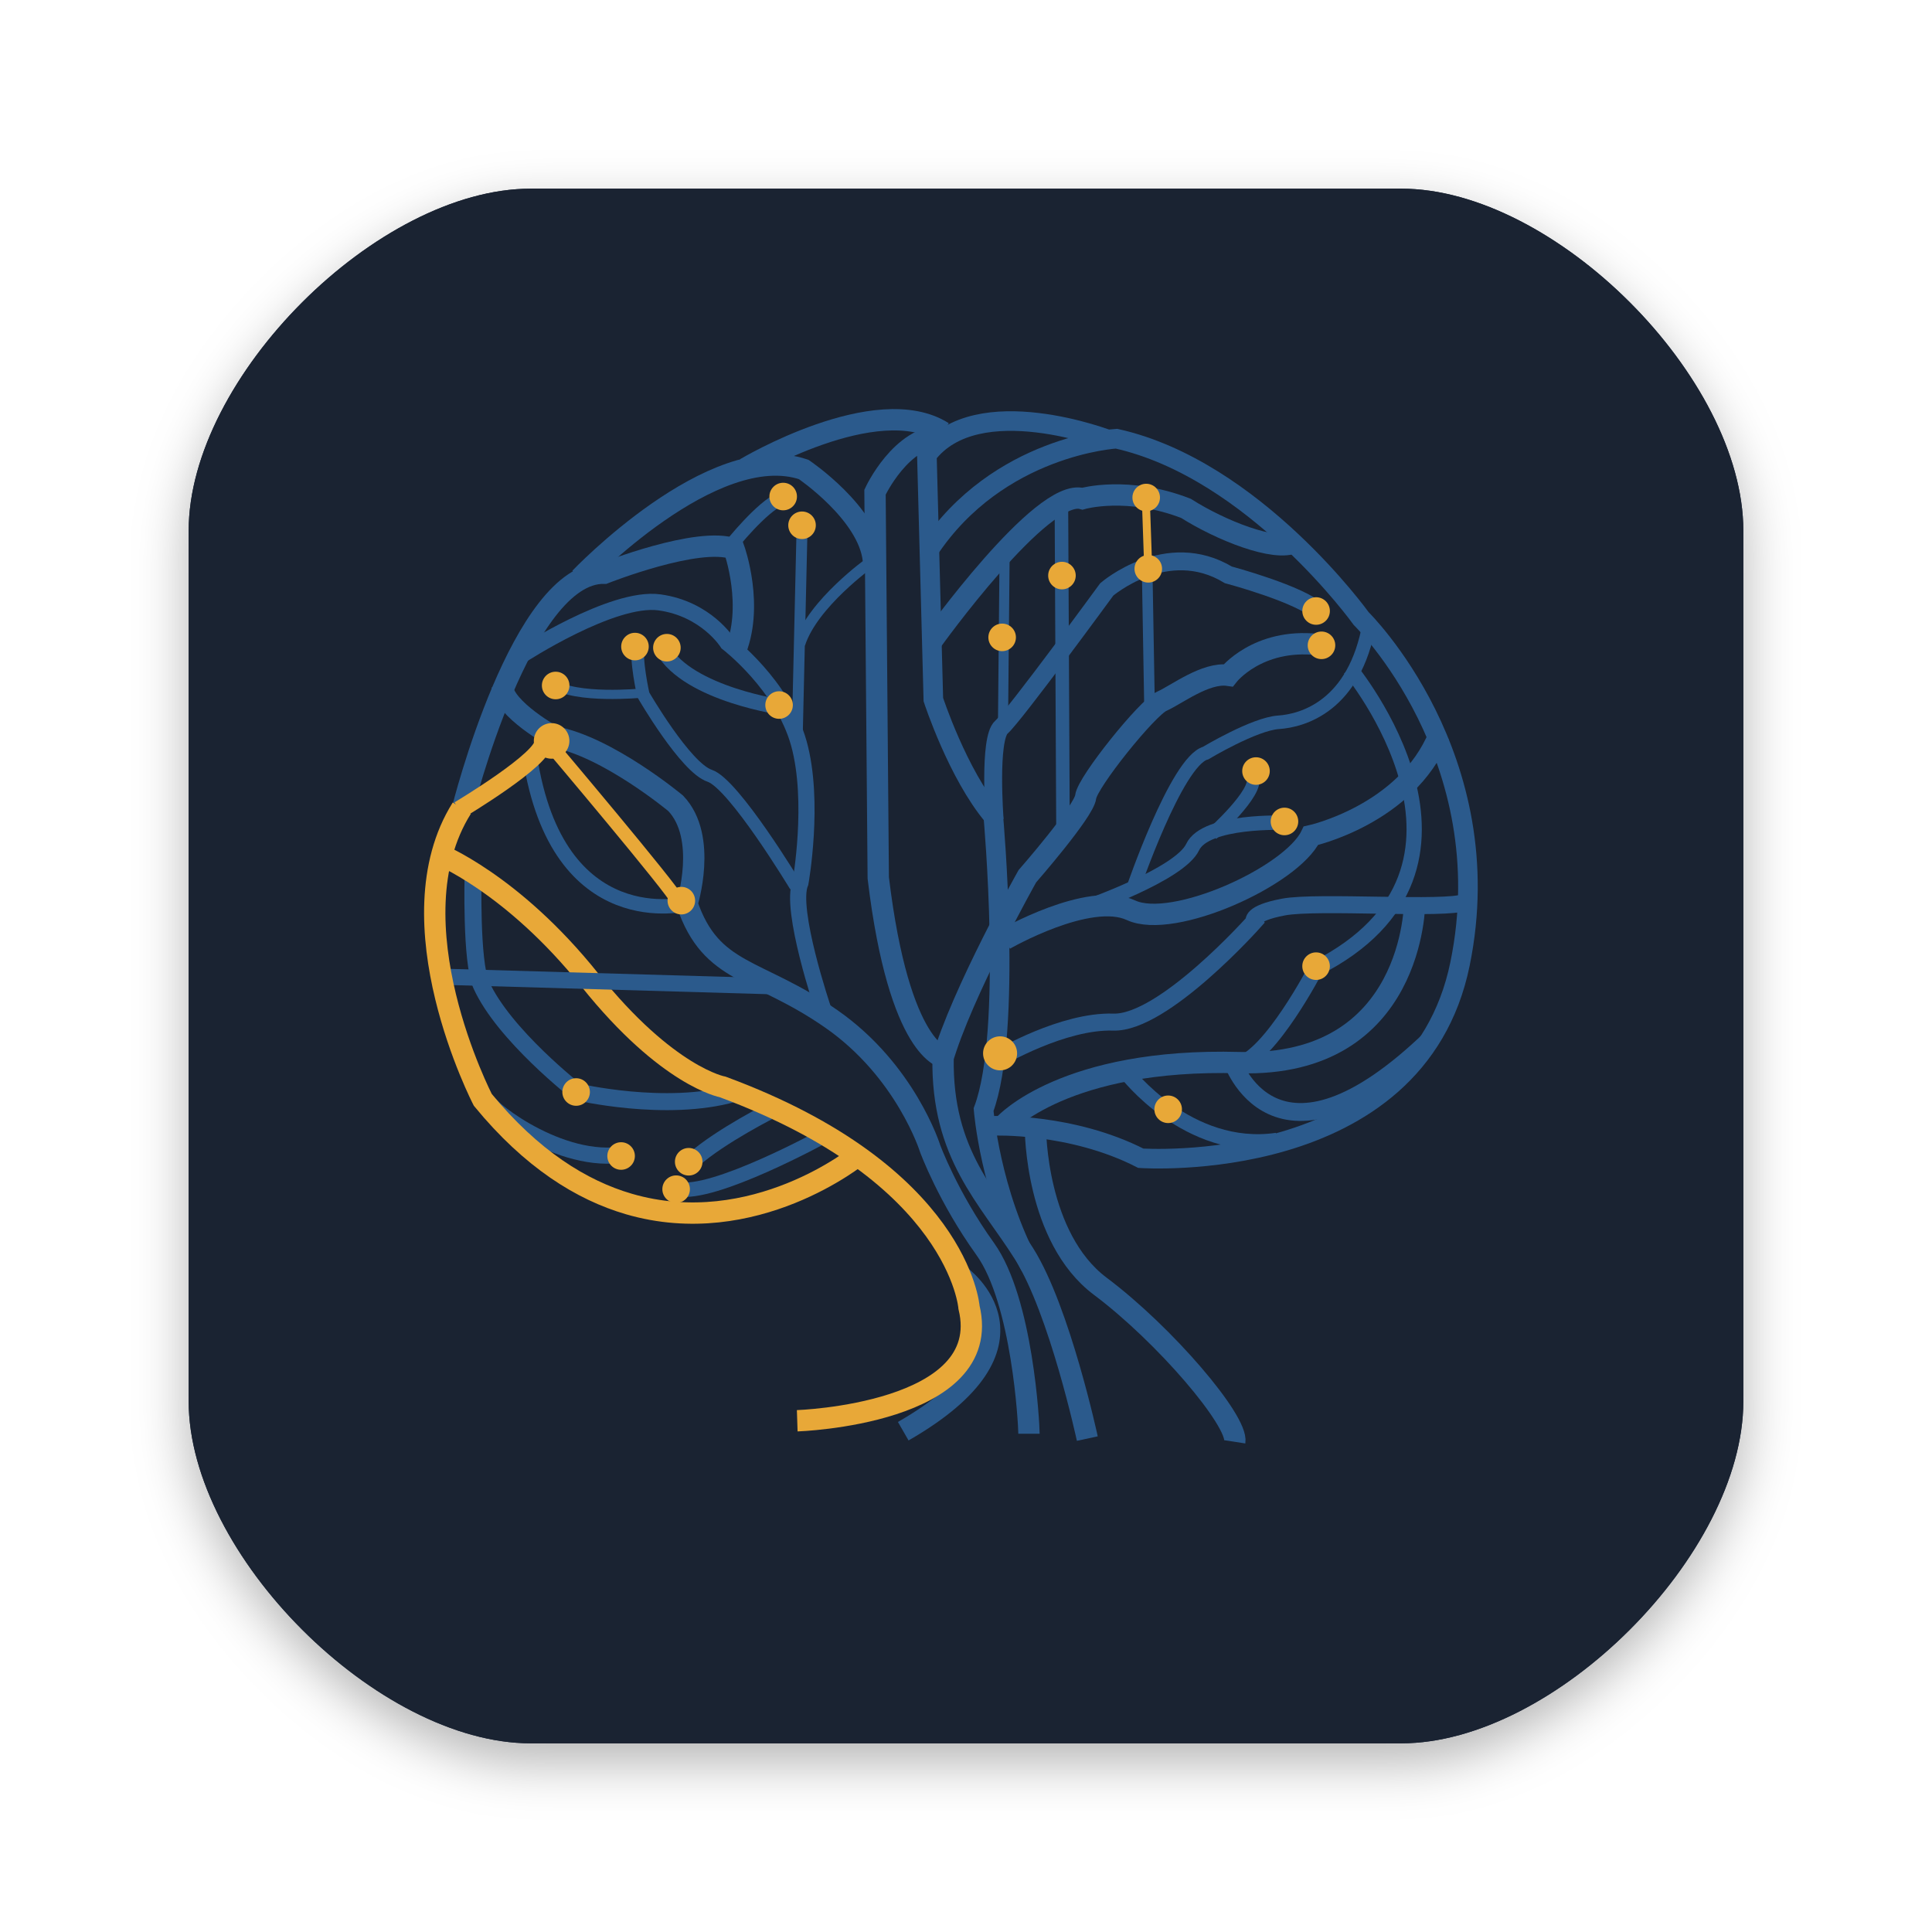
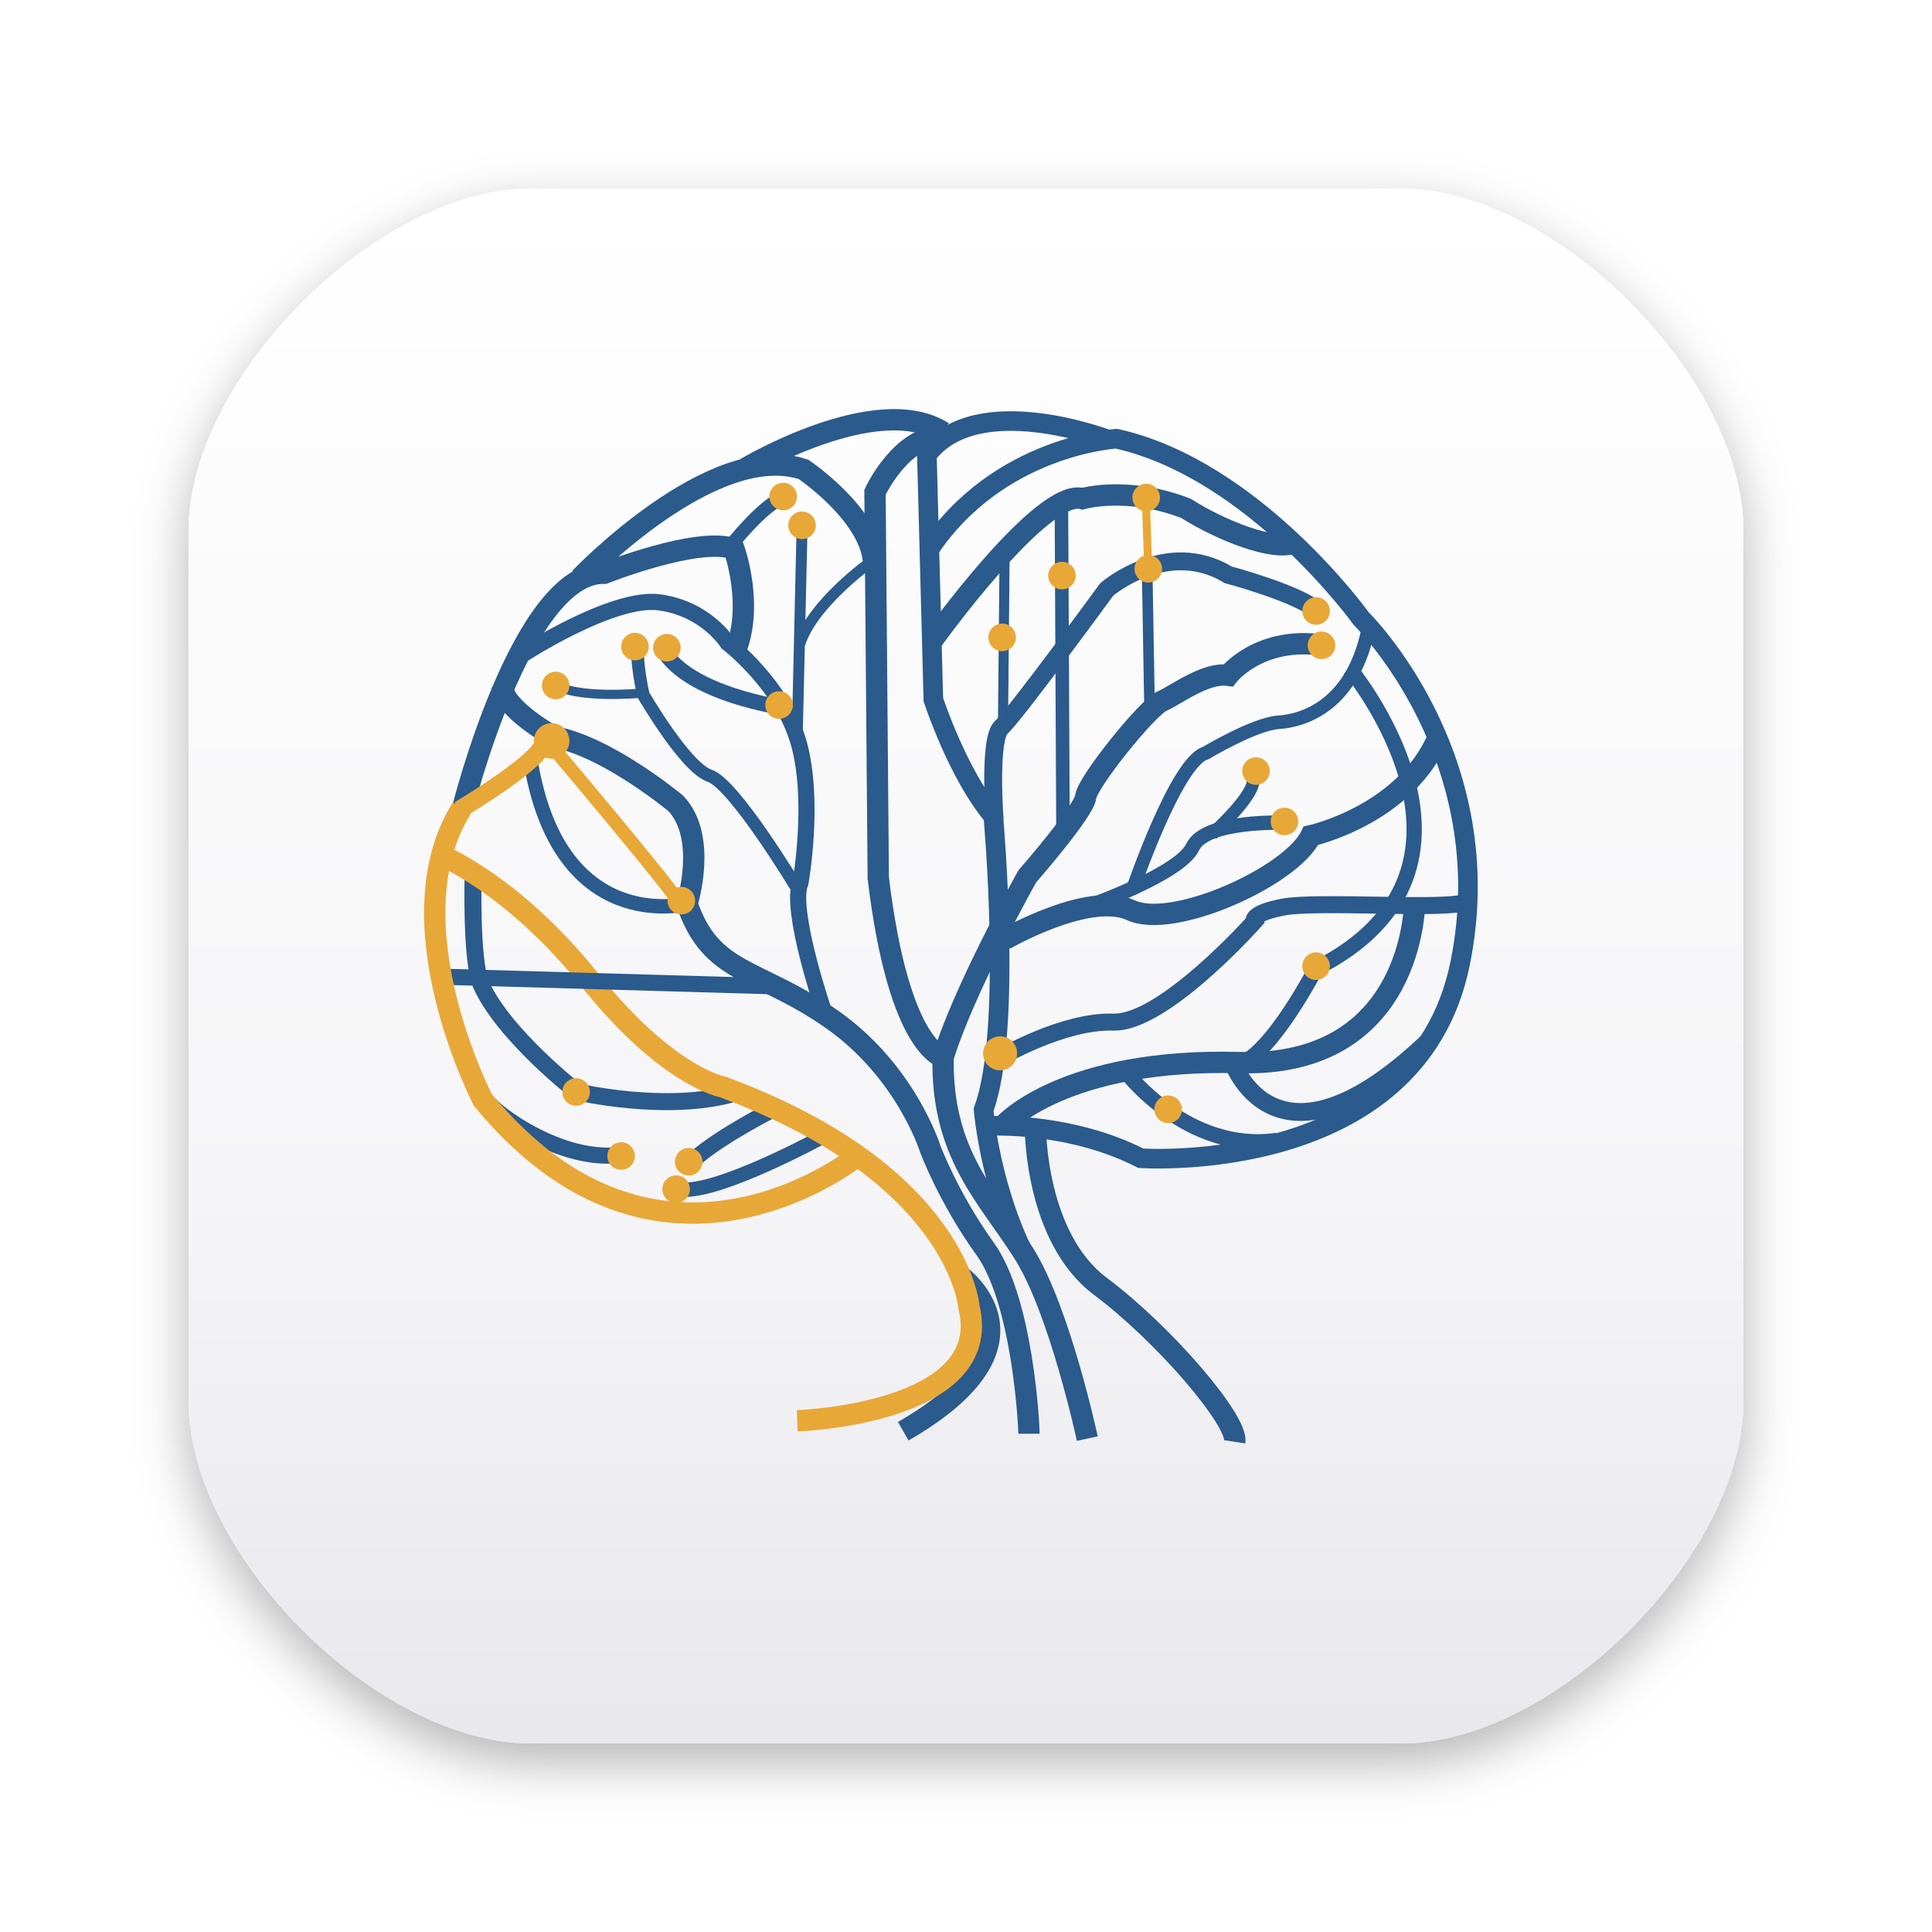
<svg xmlns="http://www.w3.org/2000/svg" width="1024" height="1024" viewBox="0 0 1024 1024">
  <defs>
    <filter id="shadow" x="-5%" y="-5%" width="110%" height="115%">
      <feDropShadow dx="0" dy="10" stdDeviation="14" flood-color="#000" flood-opacity="0.3" />
    </filter>
    <clipPath id="squircle">
      <path d="M 281.3,100.0 L 742.7,100.0 C 823.9,100.0 924.0,200.1 924.0,281.3 L 924.0,742.7 C 924.0,823.9 823.9,924.0 742.7,924.0 L 281.3,924.0 C 200.1,924.0 100.0,823.9 100.0,742.7 L 100.0,281.3 C 100.0,200.1 200.1,100.0 281.3,100.0 Z" />
    </clipPath>
+     <linearGradient id="bg-grad" x1="0" y1="0" x2="0" y2="1">
+       <stop offset="0%" stop-color="#ffffff" />
+       <stop offset="65%" stop-color="#f5f5f7" />
+       <stop offset="100%" stop-color="#e8e8ed" />
+     </linearGradient>
  </defs>
-   <path d="M 281.3,100.0 L 742.7,100.0 C 823.9,100.0 924.0,200.1 924.0,281.3 L 924.0,742.7 C 924.0,823.9 823.9,924.0 742.7,924.0 L 281.3,924.0 C 200.1,924.0 100.0,823.9 100.0,742.7 L 100.0,281.3 C 100.0,200.1 200.1,100.0 281.3,100.0 Z" fill="#1a2332" filter="url(#shadow)" />
+   <path d="M 281.3,100.0 L 742.7,100.0 C 823.9,100.0 924.0,200.1 924.0,281.3 L 924.0,742.7 C 924.0,823.9 823.9,924.0 742.7,924.0 L 281.3,924.0 C 200.1,924.0 100.0,823.9 100.0,742.7 L 100.0,281.3 C 100.0,200.1 200.1,100.0 281.3,100.0 Z" fill="url(#bg-grad)" filter="url(#shadow)" />
  <g clip-path="url(#squircle)">
-     <rect x="100" y="100" width="824" height="824" fill="#1a2332" />
+     <rect x="100" y="100" width="824" height="824" fill="url(#bg-grad)" />
    <g transform="translate(100, 100) scale(0.8047)">
      <g transform="translate(155, 145) scale(5.7)">
        <g transform="translate(-41.51488,-90.92824)">
          <g style="display:inline">
            <path style="fill:none;stroke:#2b5a8c;stroke-width:1.865;stroke-opacity:1" d="m 81.834,171.908 c 0,0 -5.992,2.996 -9.176,5.805" />
            <path style="fill:none;stroke:#2b5a8c;stroke-width:1.965;stroke-opacity:1" d="m 47.19,144.755 c 0,0 -0.27,10.063 0.936,12.734 2.622,5.805 11.049,12.359 11.049,12.359 0,0 10.299,2.434 18.165,0.187" />
            <path style="fill:none;stroke:#2b5a8c;stroke-width:1.665;stroke-opacity:1" d="m 87.827,174.904 c 0,0 -12.921,7.116 -17.041,6.18" />
            <path style="fill:none;stroke:#2b5a8c;stroke-width:2.465;stroke-opacity:1" d="m 101.684,165.916 c 0,0 -5.243,-0.562 -7.678,-20.786 l -0.375,-44.569 c 0,0 3.006,-6.52 7.874,-6.52" />
          </g>
          <g style="display:inline;opacity:1">
            <path style="fill:none;stroke:#2b5a8c;stroke-width:2.465;stroke-opacity:1" d="m 103.463,191.102 c 0,0 11.032,7.855 -6.57,17.967" />
            <path style="fill:none;stroke:#2b5a8c;stroke-width:1.565;stroke-opacity:1" d="m 115.167,101.31 0.187,38.389" />
            <path style="fill:none;stroke:#2b5a8c;stroke-width:2.265;stroke-opacity:1" d="m 120.785,94.568 c 0,0 -15.356,-5.992 -21.161,1.685 l 0.749,28.277 c 0,0 2.809,8.614 6.929,13.483 0,0 2.247,24.906 -1.124,33.895 0,0 0.749,9.55 5.431,18.165" />
            <path style="fill:none;stroke:#e8a838;stroke-width:2.465;stroke-opacity:1" d="m 84.643,207.863 c 0,0 22.846,-0.749 19.85,-13.108 0,0 -1.124,-15.356 -28.464,-25.468 0,0 -6.367,-1.124 -15.356,-12.359 C 51.685,145.691 43.071,142.32 43.071,142.32" />
            <path style="fill:none;stroke:#e8a838;stroke-width:0.92;stroke-opacity:1" d="m 124.919,101.22 0.281,8.12" />
            <path style="fill:none;stroke:#2b5a8c;stroke-width:1.228;stroke-opacity:1" d="m 125.086,109.926 0.265,15.337" />
            <path style="fill:none;stroke:#2b5a8c;stroke-width:2.265;stroke-opacity:1" d="m 107.302,173.781 c 0,0 8.989,-0.375 17.041,3.745 0,0 31.835,2.247 36.891,-22.472 4.888,-23.896 -11.423,-39.887 -11.423,-39.887 0,0 -12.359,-17.228 -28.277,-20.786 0,0 -13.67,0.749 -21.723,12.921" />
            <path style="fill:none;stroke:#2b5a8c;stroke-width:2.465;stroke-opacity:1" d="m 118.163,209.922 c 0,0 -3.183,-14.794 -7.303,-21.348 -4.12,-6.554 -9.55,-11.423 -9.363,-22.659 m -0.103,0.342 c 2.238,-7.804 9.84,-21.315 9.84,-21.315 0,0 6.554,-7.491 6.741,-9.176 0.187,-1.685 7.116,-10.3 8.801,-11.049 1.685,-0.749 5.056,-3.371 7.678,-2.996 0,0 3.371,-4.307 10.3,-3.558" />
            <path style="fill:none;stroke:#2b5a8c;stroke-width:2.465;stroke-opacity:1" d="m 45.968,137.143 c 0,0 6.84,-27.407 16.39,-27.219 0,0 10.861,-4.307 14.981,-2.809 0,0 2.434,6.741 0,12.172" />
            <path style="fill:none;stroke:#2b5a8c;stroke-width:2.465;stroke-opacity:1" d="m 59.55,110.486 c 0,0 15.356,-16.105 25.842,-12.547 0,0 7.491,5.056 8.052,10.487" />
            <path style="fill:none;stroke:#2b5a8c;stroke-width:2.465;stroke-opacity:1" d="m 78.673,97.808 c 0,0 15.146,-9.045 22.823,-4.177" />
            <path style="fill:none;stroke:#2b5a8c;stroke-width:2.465;stroke-opacity:1" d="m 112.171,174.155 c 0,0 0,12.547 7.491,18.165 7.491,5.618 15.917,15.543 15.543,17.977" />
            <path style="fill:none;stroke:#2b5a8c;stroke-width:1.465;stroke-opacity:1" d="m 84.456,146.066 c 0,0 -7.116,-11.798 -9.925,-12.734 -2.809,-0.936 -7.678,-9.363 -7.678,-9.363 0,0 -0.936,-4.12 -0.562,-5.805" />
            <path style="fill:none;stroke:#2b5a8c;stroke-width:1.865;stroke-opacity:1" d="m 49.063,170.972 c -1.057,-0.106 7.374,7.067 14.981,6.18" />
            <path style="fill:none;stroke:#2b5a8c;stroke-width:1.665;stroke-opacity:1" d="m 71.909,148.125 c 0,0 -14.981,3.933 -18.165,-17.041" />
            <path style="fill:none;stroke:#e8a838;stroke-width:1.565;stroke-opacity:1" d="m 55.992,129.586 c 0,0 14.417,17.053 14.794,18.165" />
            <path style="fill:none;stroke:#2b5a8c;stroke-width:1.765;stroke-opacity:1" d="m 83.145,125.467 c 0,0 -11.049,-1.498 -14.045,-6.741" />
            <path style="fill:none;stroke:#2b5a8c;stroke-width:1.865;stroke-opacity:1" d="m 87.639,160.298 c 0,0 -3.933,-11.61 -2.622,-14.607 0,0 1.685,-9.363 -0.187,-16.105 -1.873,-6.741 -8.24,-11.61 -8.24,-11.61 0,0 -2.434,-3.933 -7.865,-4.682 -5.431,-0.749 -15.967,6.125 -15.967,6.125" />
            <path style="fill:none;stroke:#2b5a8c;stroke-width:1.865;stroke-opacity:1" d="m 82.583,157.676 -38.951,-1.124" />
            <path style="fill:none;stroke:#2b5a8c;stroke-width:1.265;stroke-opacity:1" d="m 93.059,108.688 c 0,0 -6.625,4.727 -8.123,9.409" />
            <path style="fill:none;stroke:#2b5a8c;stroke-width:1.265;stroke-linecap:round;stroke-opacity:1" d="m 84.632,129.323 0.573,-24.83" />
            <path style="fill:none;stroke:#2b5a8c;stroke-width:1.565;stroke-opacity:1" d="m 76.965,106.74 c 0,0 3.558,-4.494 5.805,-5.431" />
            <path style="fill:none;stroke:#2b5a8c;stroke-width:1.965;stroke-opacity:1" d="m 108.051,165.916 c 0,0 7.303,-4.307 13.108,-4.12 5.805,0.187 16.292,-11.61 16.292,-11.61 0,0 -0.562,-0.936 3.371,-1.685 3.933,-0.749 18.914,0.375 20.974,-0.562" />
            <path style="fill:none;stroke:#e8a838;stroke-width:2.465;stroke-opacity:1" d="m 91.759,177.151 c 0,0 -12.074,9.896 -26.581,5.66 -5.449,-1.591 -11.24,-5.176 -16.865,-12.027 0,0 -10.674,-20.599 -2.434,-33.707" />
            <path style="fill:none;stroke:#2b5a8c;stroke-width:1.065;stroke-opacity:1" d="m 66.666,123.781 c 0,0 -7.678,0.749 -10.299,-1.124" />
            <path style="fill:none;stroke:#2b5a8c;stroke-width:2.465;stroke-opacity:1" d="m 108.613,152.245 c 0,0 9.738,-5.618 14.607,-3.371 4.869,2.247 18.539,-3.933 20.786,-8.614 0,0 11.049,-2.434 14.794,-11.61" />
            <path style="fill:none;stroke:#2b5a8c;stroke-width:2.065;stroke-opacity:1" d="m 107.457,138.401 c 0,0 -0.717,-9.376 0.781,-10.687 1.498,-1.311 12.172,-15.917 12.172,-15.917 0,0 6.929,-5.992 14.045,-1.685 0,0 8.427,2.247 10.487,4.307" />
            <path style="fill:none;stroke:#2b5a8c;stroke-width:2.465;stroke-opacity:1" d="m 100.186,117.789 c 0,0 12.734,-17.79 17.416,-16.479 0,0 5.223,-1.498 11.964,1.124 3.995,2.539 10.32,5.056 12.567,3.933" />
            <path style="fill:none;stroke:#2b5a8c;stroke-width:1.165;stroke-opacity:1" d="m 108.426,126.834 0.187,-19.907" />
            <path style="fill:none;stroke:#2b5a8c;stroke-width:2.465;stroke-opacity:1" d="m 111.422,209.361 c 0,-1.124 -0.749,-15.356 -5.056,-21.348 -4.307,-5.992 -6.367,-11.61 -6.367,-11.61 0,0 -2.809,-8.989 -11.423,-14.981 -8.614,-5.992 -13.858,-5.056 -16.666,-13.296 0,0 2.434,-7.678 -1.311,-11.61 0,0 -7.865,-6.554 -14.045,-7.678 0,0 -5.805,-3.183 -5.992,-5.805" />
            <path style="fill:none;stroke:#2b5a8c;stroke-width:1.665;stroke-opacity:1" d="m 117.898,148.545 c 0,0 10.939,-3.791 12.437,-6.974 1.498,-3.183 10.674,-2.809 10.674,-2.809" />
            <path style="fill:none;stroke:#2b5a8c;stroke-width:1.465;stroke-opacity:1" d="m 132.583,140.073 c 0,0 5.431,-4.869 4.682,-6.554" />
            <path style="fill:none;stroke:#2b5a8c;stroke-width:1.565;stroke-opacity:1" d="m 123.384,146.542 c 0,0 5.079,-14.896 8.45,-15.832 0,0 5.618,-3.371 8.427,-3.558 2.809,-0.187 8.801,-1.873 10.487,-11.423" />
            <path style="fill:none;stroke:#2b5a8c;stroke-width:2.465;stroke-opacity:1" d="m 108.613,173.593 c 0,0 6.929,-7.678 27.153,-7.116 20.224,0.562 20.224,-18.539 20.224,-18.539" />
            <path style="fill:none;stroke:#2b5a8c;stroke-width:1.765;stroke-opacity:1" d="m 122.658,167.601 c 0,0 7.116,9.363 17.416,7.865" />
            <path style="fill:none;stroke:#2b5a8c;stroke-width:2.065;stroke-opacity:1" d="m 134.83,166.103 c 0,0 4.848,15.246 23.2,-2.544" />
            <path style="fill:none;stroke:#2b5a8c;stroke-width:1.765;stroke-opacity:1" d="m 148.5,120.972 c 0,0 19.101,23.033 -3.933,34.644 0,0 -5.255,10.135 -9,11.071" />
            <path style="fill:none;stroke:#e8a838;stroke-width:2.065;stroke-opacity:1" d="m 45.567,137.289 c 0,0 10.078,-6.013 9.704,-7.886" />
          </g>
          <g style="display:inline">
            <circle style="fill:#e8a838;fill-opacity:1;stroke:none" cx="145.223" cy="118.257" r="1.592" />
            <circle style="fill:#e8a838;fill-opacity:1;stroke:none" cx="137.655" cy="132.785" r="1.592" />
            <circle style="fill:#e8a838;fill-opacity:1;stroke:none" cx="140.945" cy="138.61" r="1.592" />
            <circle style="fill:#e8a838;fill-opacity:1;stroke:none" cx="144.597" cy="155.331" r="1.592" />
            <circle style="fill:#e8a838;fill-opacity:1;stroke:none" cx="108.084" cy="165.406" r="1.966" />
            <circle style="fill:#e8a838;fill-opacity:1;stroke:none" cx="71.252" cy="147.762" r="1.592" />
            <circle style="fill:#e8a838;fill-opacity:1;stroke:none" cx="56.729" cy="122.899" r="1.592" />
            <circle style="fill:#e8a838;fill-opacity:1;stroke:none" cx="65.893" cy="118.402" r="1.592" />
            <circle style="fill:#e8a838;fill-opacity:1;stroke:none" cx="69.582" cy="118.533" r="1.592" />
            <circle style="fill:#e8a838;fill-opacity:1;stroke:none" cx="72.102" cy="177.932" r="1.592" />
            <circle style="fill:#e8a838;fill-opacity:1;stroke:none" cx="64.291" cy="177.269" r="1.592" />
            <circle style="fill:#e8a838;fill-opacity:1;stroke:none" cx="70.649" cy="181.102" r="1.592" />
            <circle style="fill:#e8a838;fill-opacity:1;stroke:none" cx="125.208" cy="109.414" r="1.592" />
            <circle style="fill:#e8a838;fill-opacity:1;stroke:none" cx="124.968" cy="101.18" r="1.592" />
            <circle style="fill:#e8a838;fill-opacity:1;stroke:none" cx="144.6" cy="114.292" r="1.592" />
            <circle style="fill:#e8a838;fill-opacity:1;stroke:none" cx="83.02" cy="101.065" r="1.592" />
            <circle style="fill:#e8a838;fill-opacity:1;stroke:none" cx="85.199" cy="104.386" r="1.592" />
            <circle style="fill:#e8a838;fill-opacity:1;stroke:none" cx="82.547" cy="125.158" r="1.592" />
            <circle style="fill:#e8a838;fill-opacity:1;stroke:none" cx="56.261" cy="129.304" r="2.055" />
            <circle style="fill:#e8a838;fill-opacity:1;stroke:none" cx="59.093" cy="169.873" r="1.592" />
            <circle style="fill:#e8a838;fill-opacity:1;stroke:none" cx="127.506" cy="171.871" r="1.592" />
            <circle style="fill:#e8a838;fill-opacity:1;stroke:none" cx="108.322" cy="117.339" r="1.592" />
            <circle style="fill:#e8a838;fill-opacity:1;stroke:none" cx="115.233" cy="110.198" r="1.592" />
          </g>
        </g>
      </g>
    </g>
  </g>
</svg>
